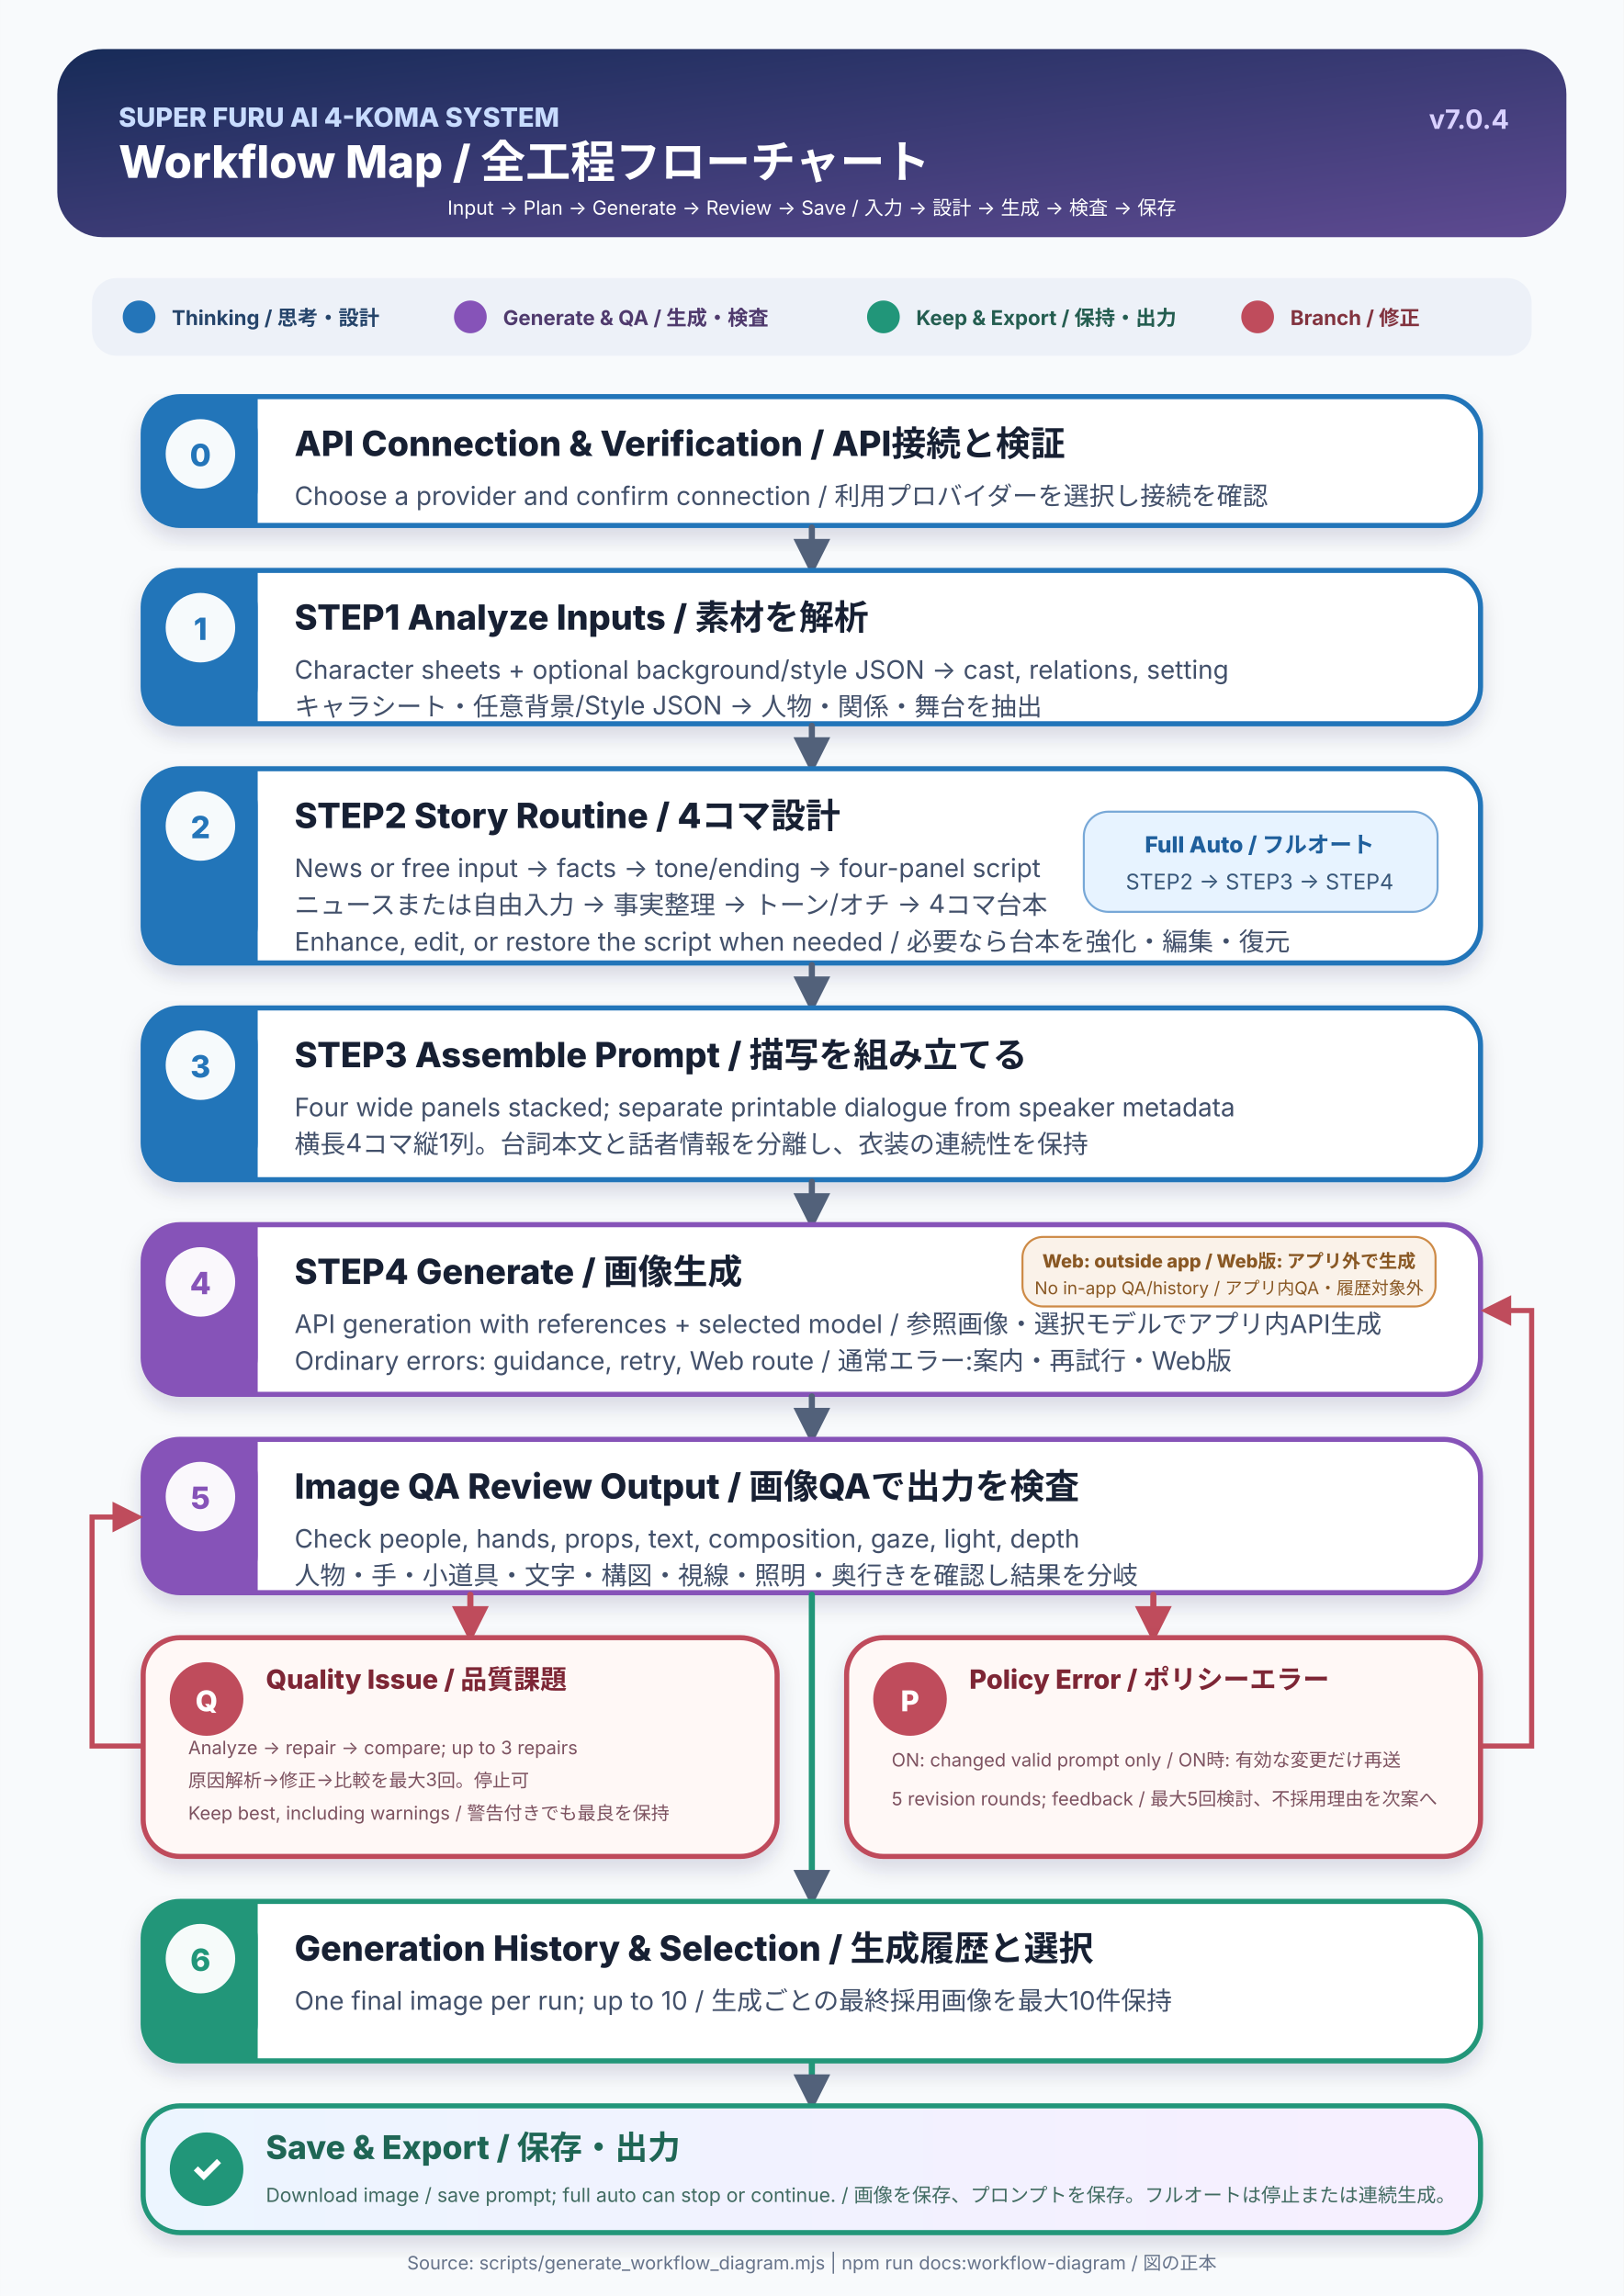
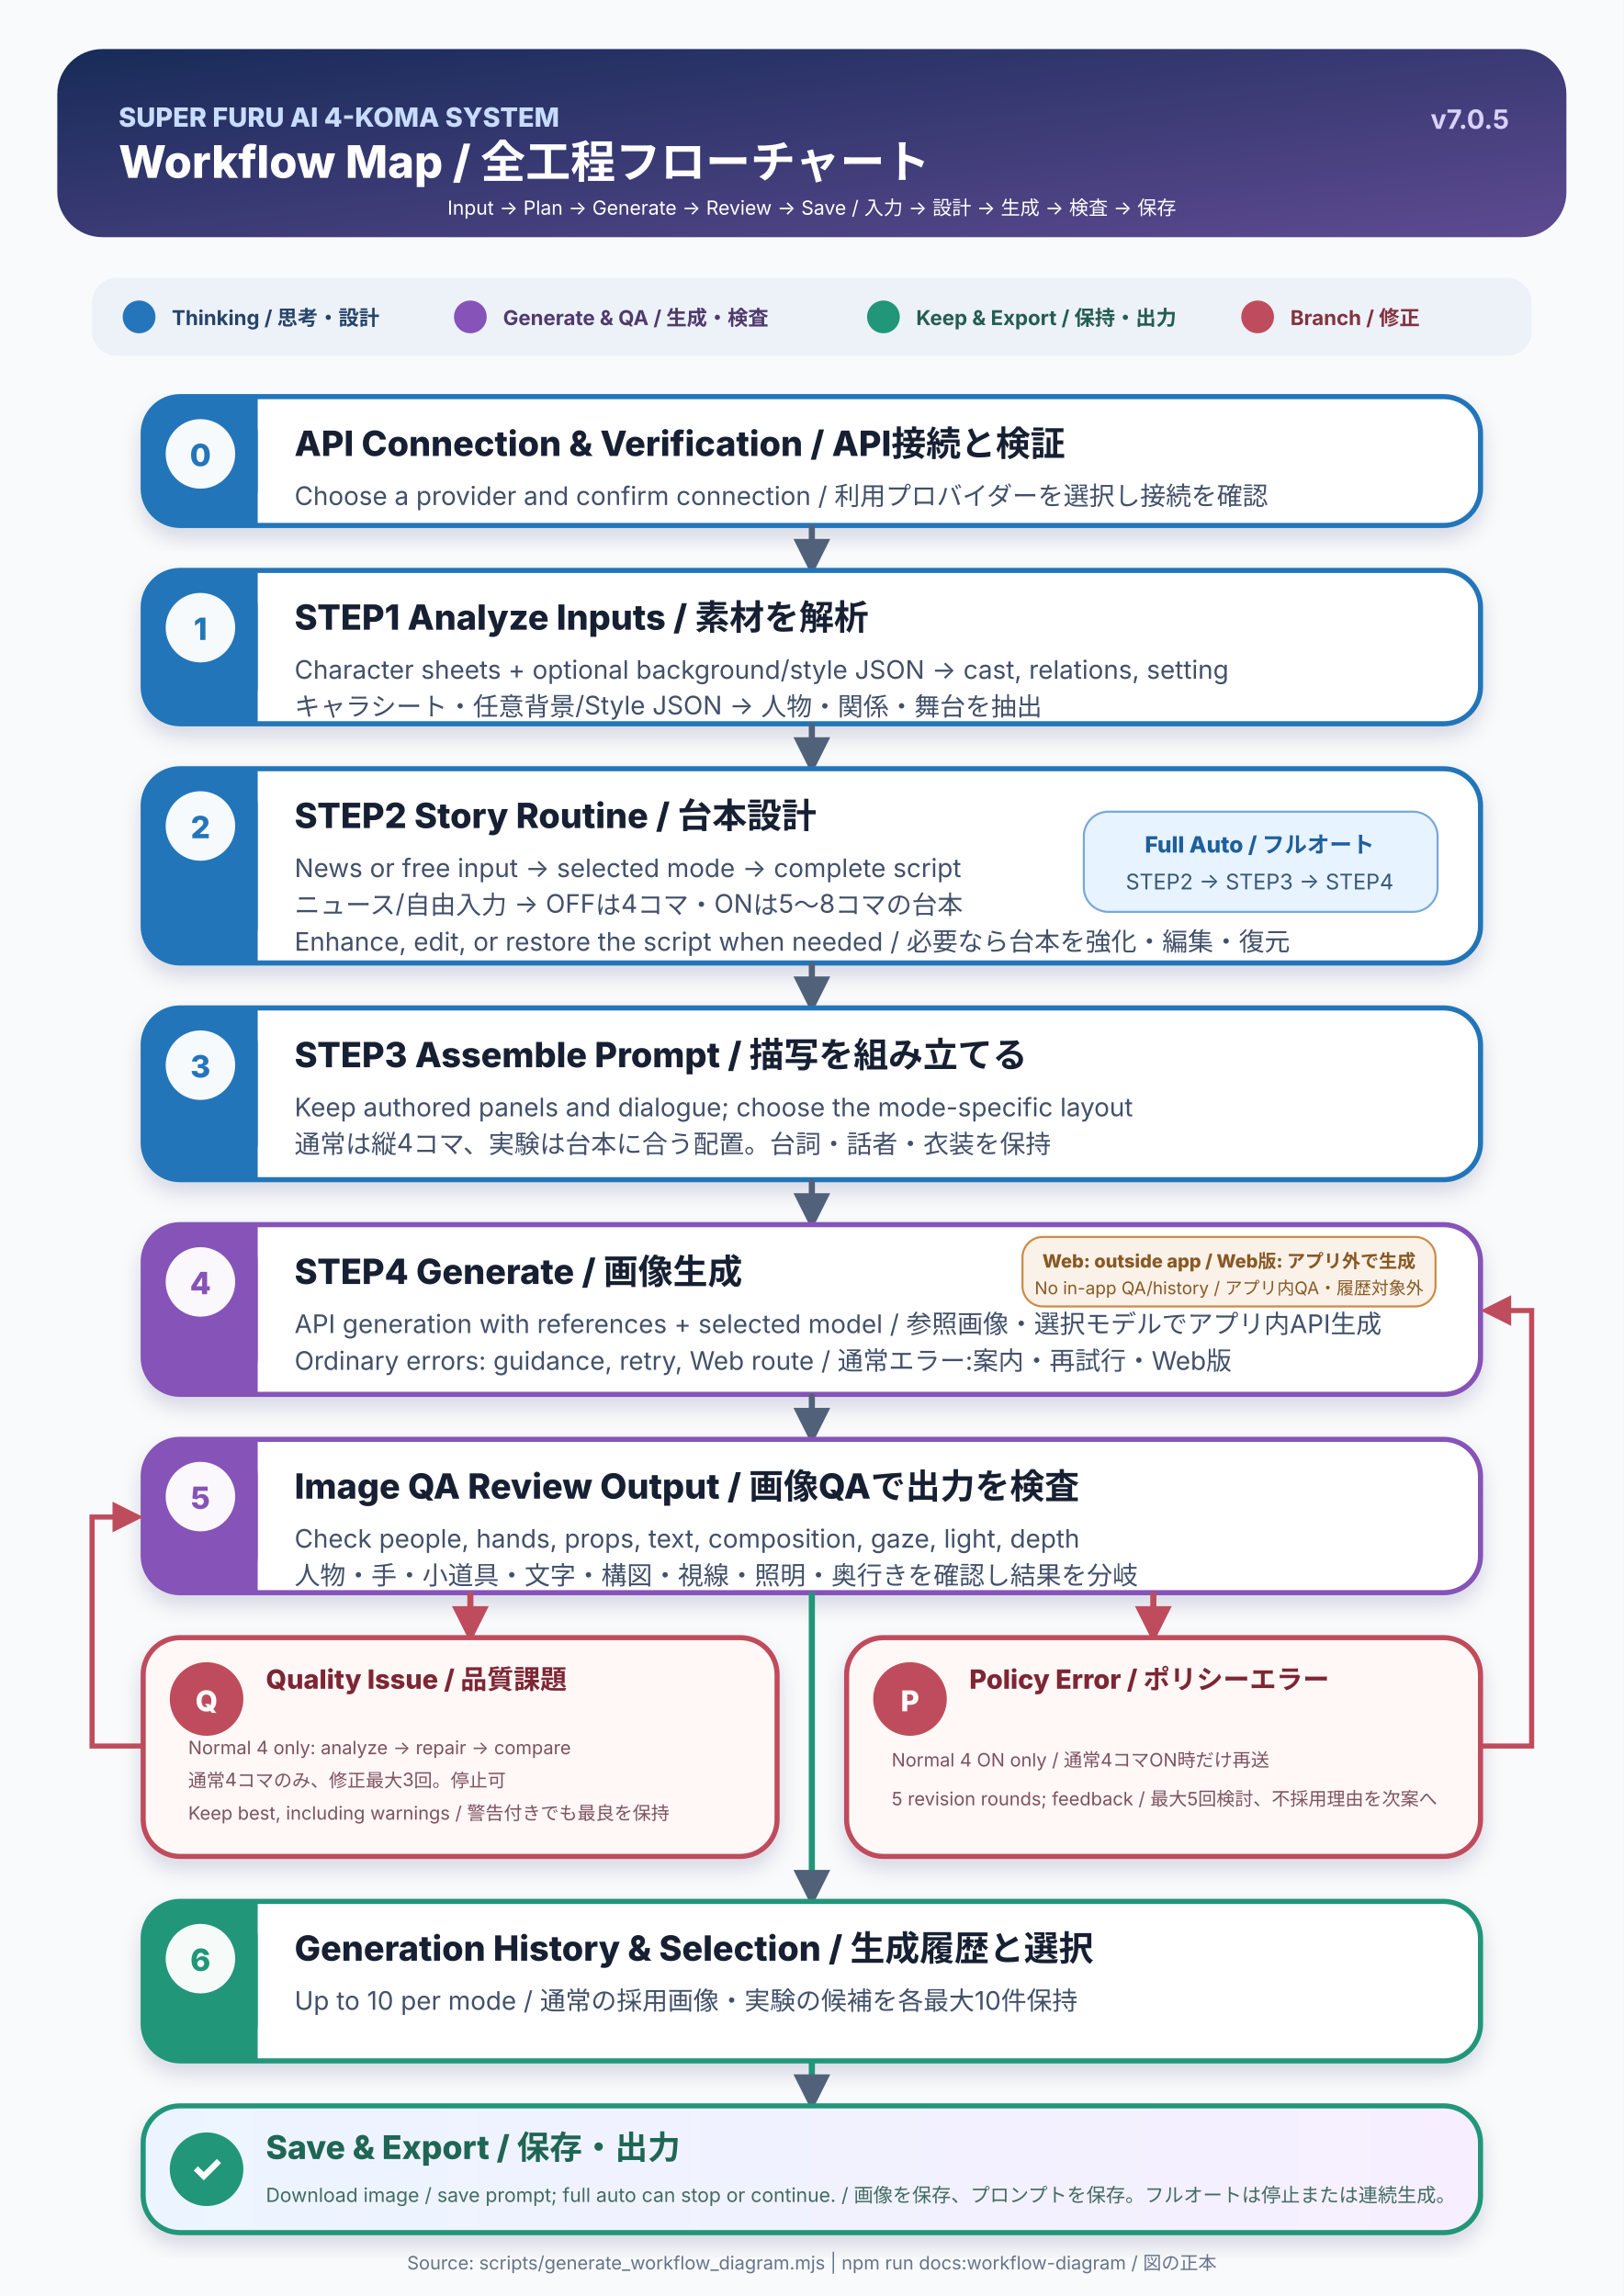
<svg xmlns="http://www.w3.org/2000/svg" width="210mm" height="297mm" viewBox="0 0 794 1123" role="img" aria-labelledby="title description">
  <defs>
    <linearGradient id="header" x1="0" x2="1" y1="0" y2="1">
      <stop stop-color="#172b58" />
      <stop offset="1" stop-color="#5e4a91" />
    </linearGradient>
    <linearGradient id="footer" x1="0" x2="1">
      <stop stop-color="#ecf5ff" />
      <stop offset="1" stop-color="#f7efff" />
    </linearGradient>
    <filter id="shadow" x="-10%" y="-10%" width="120%" height="130%">
      <feDropShadow dx="0" dy="5" stdDeviation="5" flood-color="#16223d" flood-opacity=".14" />
    </filter>
    <marker id="arrow-navy" viewBox="0 0 10 10" refX="8" refY="5" markerWidth="6" markerHeight="6" orient="auto">
      <path d="M 0 0 L 10 5 L 0 10 z" fill="#52617a" />
    </marker>
    <marker id="arrow-red" viewBox="0 0 10 10" refX="8" refY="5" markerWidth="6" markerHeight="6" orient="auto">
      <path d="M 0 0 L 10 5 L 0 10 z" fill="#bf4c5c" />
    </marker>
    <style>text { font-family: Inter, "Noto Sans JP", "Yu Gothic UI", sans-serif; }</style>
  </defs>
  <rect width="794" height="1123" fill="#f8fafc" />
  <rect x="28" y="24" width="738" height="92" rx="22" fill="url(#header)" />
  <text x="58" y="62" font-size="13" font-weight="800" fill="#c8dcff" text-anchor="start">SUPER FURU AI 4-KOMA SYSTEM</text>
  <text x="58" y="87" font-size="22" font-weight="800" fill="#ffffff" text-anchor="start">Workflow Map / 全工程フローチャート</text>
-   <text x="738" y="63" font-size="13" font-weight="700" fill="#d9d1ff" text-anchor="end">v7.0.4</text>
+   <text x="738" y="63" font-size="13" font-weight="700" fill="#d9d1ff" text-anchor="end">v7.0.5</text>
  <text x="397" y="105" font-size="9.5" font-weight="400" fill="#ffffff" text-anchor="middle">Input → Plan → Generate → Review → Save / 入力 → 設計 → 生成 → 検査 → 保存</text>
  <g>
    <rect x="45" y="136" width="704" height="38" rx="12" fill="#edf1f8" />
    <circle cx="68" cy="155" r="8" fill="#2475b9" />
    <text x="84" y="159" font-size="10" font-weight="700" fill="#25446a" text-anchor="start">Thinking / 思考・設計</text>
    <circle cx="230" cy="155" r="8" fill="#8653b8" />
    <text x="246" y="159" font-size="10" font-weight="700" fill="#4f3a6d" text-anchor="start">Generate &amp; QA / 生成・検査</text>
    <circle cx="432" cy="155" r="8" fill="#219679" />
    <text x="448" y="159" font-size="10" font-weight="700" fill="#245d50" text-anchor="start">Keep &amp; Export / 保持・出力</text>
    <circle cx="615" cy="155" r="8" fill="#bf4c5c" />
    <text x="631" y="159" font-size="10" font-weight="700" fill="#82333f" text-anchor="start">Branch / 修正</text>
  </g>
  <g filter="url(#shadow)">
    <rect x="70" y="194" width="654" height="63" rx="18" fill="#ffffff" stroke="#2475b9" stroke-width="2.5" />
    <rect x="70" y="194" width="56" height="63" rx="18" fill="#2475b9" />
    <rect x="108" y="194" width="18" height="63" fill="#2475b9" />
  </g>
  <circle cx="98" cy="222" r="17" fill="#ffffff" fill-opacity=".96" />
  <text x="98" y="228" font-size="15" font-weight="800" fill="#2475b9" text-anchor="middle">0</text>
  <text x="144" y="223" font-size="17" font-weight="800" fill="#172033" text-anchor="start">API Connection &amp; Verification / API接続と検証</text>
  <text x="144" y="247" font-size="12.5" font-weight="400" fill="#42506a" text-anchor="start">Choose a provider and confirm connection / 利用プロバイダーを選択し接続を確認</text>
  <path d="M 397 258 L 397 278" fill="none" stroke="#52617a" stroke-width="3" stroke-linecap="round" marker-end="url(#arrow-navy)" />
  <g filter="url(#shadow)">
    <rect x="70" y="279" width="654" height="75" rx="18" fill="#ffffff" stroke="#2475b9" stroke-width="2.5" />
    <rect x="70" y="279" width="56" height="75" rx="18" fill="#2475b9" />
    <rect x="108" y="279" width="18" height="75" fill="#2475b9" />
  </g>
  <circle cx="98" cy="307" r="17" fill="#ffffff" fill-opacity=".96" />
  <text x="98" y="313" font-size="15" font-weight="800" fill="#2475b9" text-anchor="middle">1</text>
  <text x="144" y="308" font-size="17" font-weight="800" fill="#172033" text-anchor="start">STEP1 Analyze Inputs / 素材を解析</text>
  <text x="144" y="332" font-size="12.5" font-weight="400" fill="#42506a" text-anchor="start">Character sheets + optional background/style JSON → cast, relations, setting</text>
  <text x="144" y="350" font-size="12.5" font-weight="400" fill="#42506a" text-anchor="start">キャラシート・任意背景/Style JSON → 人物・関係・舞台を抽出</text>
  <path d="M 397 355 L 397 375" fill="none" stroke="#52617a" stroke-width="3" stroke-linecap="round" marker-end="url(#arrow-navy)" />
  <g filter="url(#shadow)">
    <rect x="70" y="376" width="654" height="95" rx="18" fill="#ffffff" stroke="#2475b9" stroke-width="2.5" />
    <rect x="70" y="376" width="56" height="95" rx="18" fill="#2475b9" />
    <rect x="108" y="376" width="18" height="95" fill="#2475b9" />
  </g>
  <circle cx="98" cy="404" r="17" fill="#ffffff" fill-opacity=".96" />
  <text x="98" y="410" font-size="15" font-weight="800" fill="#2475b9" text-anchor="middle">2</text>
-   <text x="144" y="405" font-size="17" font-weight="800" fill="#172033" text-anchor="start">STEP2 Story Routine / 4コマ設計</text>
-   <text x="144" y="429" font-size="12.5" font-weight="400" fill="#42506a" text-anchor="start">News or free input → facts → tone/ending → four-panel script</text>
-   <text x="144" y="447" font-size="12.5" font-weight="400" fill="#42506a" text-anchor="start">ニュースまたは自由入力 → 事実整理 → トーン/オチ → 4コマ台本</text>
+   <text x="144" y="405" font-size="17" font-weight="800" fill="#172033" text-anchor="start">STEP2 Story Routine / 台本設計</text>
+   <text x="144" y="429" font-size="12.5" font-weight="400" fill="#42506a" text-anchor="start">News or free input → selected mode → complete script</text>
+   <text x="144" y="447" font-size="12.5" font-weight="400" fill="#42506a" text-anchor="start">ニュース/自由入力 → OFFは4コマ・ONは5〜8コマの台本</text>
  <text x="144" y="465" font-size="12.5" font-weight="400" fill="#42506a" text-anchor="start">Enhance, edit, or restore the script when needed / 必要なら台本を強化・編集・復元</text>
  <rect x="530" y="397" width="173" height="49" rx="12" fill="#e7f3ff" stroke="#78a8d7" />
  <text x="616" y="417" font-size="11" font-weight="800" fill="#1f5f9c" text-anchor="middle">Full Auto / フルオート</text>
  <text x="616" y="435" font-size="10.5" font-weight="400" fill="#385779" text-anchor="middle">STEP2 → STEP3 → STEP4</text>
  <path d="M 397 472 L 397 492" fill="none" stroke="#52617a" stroke-width="3" stroke-linecap="round" marker-end="url(#arrow-navy)" />
  <g filter="url(#shadow)">
    <rect x="70" y="493" width="654" height="84" rx="18" fill="#ffffff" stroke="#2475b9" stroke-width="2.5" />
    <rect x="70" y="493" width="56" height="84" rx="18" fill="#2475b9" />
    <rect x="108" y="493" width="18" height="84" fill="#2475b9" />
  </g>
  <circle cx="98" cy="521" r="17" fill="#ffffff" fill-opacity=".96" />
  <text x="98" y="527" font-size="15" font-weight="800" fill="#2475b9" text-anchor="middle">3</text>
  <text x="144" y="522" font-size="17" font-weight="800" fill="#172033" text-anchor="start">STEP3 Assemble Prompt / 描写を組み立てる</text>
-   <text x="144" y="546" font-size="12.5" font-weight="400" fill="#42506a" text-anchor="start">Four wide panels stacked; separate printable dialogue from speaker metadata</text>
-   <text x="144" y="564" font-size="12.5" font-weight="400" fill="#42506a" text-anchor="start">横長4コマ縦1列。台詞本文と話者情報を分離し、衣装の連続性を保持</text>
+   <text x="144" y="546" font-size="12.5" font-weight="400" fill="#42506a" text-anchor="start">Keep authored panels and dialogue; choose the mode-specific layout</text>
+   <text x="144" y="564" font-size="12.5" font-weight="400" fill="#42506a" text-anchor="start">通常は縦4コマ、実験は台本に合う配置。台詞・話者・衣装を保持</text>
  <path d="M 397 578 L 397 598" fill="none" stroke="#52617a" stroke-width="3" stroke-linecap="round" marker-end="url(#arrow-navy)" />
  <g filter="url(#shadow)">
    <rect x="70" y="599" width="654" height="83" rx="18" fill="#ffffff" stroke="#8653b8" stroke-width="2.5" />
    <rect x="70" y="599" width="56" height="83" rx="18" fill="#8653b8" />
    <rect x="108" y="599" width="18" height="83" fill="#8653b8" />
  </g>
  <circle cx="98" cy="627" r="17" fill="#ffffff" fill-opacity=".96" />
  <text x="98" y="633" font-size="15" font-weight="800" fill="#8653b8" text-anchor="middle">4</text>
  <text x="144" y="628" font-size="17" font-weight="800" fill="#172033" text-anchor="start">STEP4 Generate / 画像生成</text>
  <text x="144" y="652" font-size="12.5" font-weight="400" fill="#42506a" text-anchor="start">API generation with references + selected model / 参照画像・選択モデルでアプリ内API生成</text>
  <text x="144" y="670" font-size="12.5" font-weight="400" fill="#42506a" text-anchor="start">Ordinary errors: guidance, retry, Web route / 通常エラー:案内・再試行・Web版</text>
  <rect x="500" y="605" width="202" height="34" rx="10" fill="#faf2e9" stroke="#cd8a46" />
  <text x="601" y="620" font-size="9" font-weight="800" fill="#895824" text-anchor="middle">Web: outside app / Web版: アプリ外で生成</text>
  <text x="601" y="633" font-size="8.5" font-weight="400" fill="#895824" text-anchor="middle">No in-app QA/history / アプリ内QA・履歴対象外</text>
  <path d="M 397 683 L 397 703" fill="none" stroke="#52617a" stroke-width="3" stroke-linecap="round" marker-end="url(#arrow-navy)" />
  <g filter="url(#shadow)">
    <rect x="70" y="704" width="654" height="75" rx="18" fill="#ffffff" stroke="#8653b8" stroke-width="2.5" />
    <rect x="70" y="704" width="56" height="75" rx="18" fill="#8653b8" />
    <rect x="108" y="704" width="18" height="75" fill="#8653b8" />
  </g>
  <circle cx="98" cy="732" r="17" fill="#ffffff" fill-opacity=".96" />
  <text x="98" y="738" font-size="15" font-weight="800" fill="#8653b8" text-anchor="middle">5</text>
  <text x="144" y="733" font-size="17" font-weight="800" fill="#172033" text-anchor="start">Image QA Review Output / 画像QAで出力を検査</text>
  <text x="144" y="757" font-size="12.5" font-weight="400" fill="#42506a" text-anchor="start">Check people, hands, props, text, composition, gaze, light, depth</text>
  <text x="144" y="775" font-size="12.5" font-weight="400" fill="#42506a" text-anchor="start">人物・手・小道具・文字・構図・視線・照明・奥行きを確認し結果を分岐</text>
  <path d="M 230 780 L 230 800" fill="none" stroke="#bf4c5c" stroke-width="3" stroke-linecap="round" marker-end="url(#arrow-red)" />
  <path d="M 564 780 L 564 800" fill="none" stroke="#bf4c5c" stroke-width="3" stroke-linecap="round" marker-end="url(#arrow-red)" />
  <g filter="url(#shadow)">
    <rect x="70" y="801" width="310" height="107" rx="18" fill="#fff8f6" stroke="#bf4c5c" stroke-width="2.5" />
  </g>
  <circle cx="101" cy="831" r="18" fill="#bf4c5c" />
  <text x="101" y="837" font-size="14" font-weight="800" fill="#fff" text-anchor="middle">Q</text>
  <text x="130" y="826" font-size="13" font-weight="800" fill="#7d2635" text-anchor="start">Quality Issue / 品質課題</text>
-   <text x="92" y="858" font-size="9" font-weight="400" fill="#7d5260" text-anchor="start">Analyze → repair → compare; up to 3 repairs</text>
-   <text x="92" y="874" font-size="9" font-weight="400" fill="#7d5260" text-anchor="start">原因解析→修正→比較を最大3回。停止可</text>
+   <text x="92" y="858" font-size="9" font-weight="400" fill="#7d5260" text-anchor="start">Normal 4 only: analyze → repair → compare</text>
+   <text x="92" y="874" font-size="9" font-weight="400" fill="#7d5260" text-anchor="start">通常4コマのみ、修正最大3回。停止可</text>
  <text x="92" y="890" font-size="9" font-weight="400" fill="#7d5260" text-anchor="start">Keep best, including warnings / 警告付きでも最良を保持</text>
  <path d="M 70 854 H 45 V 742 H 67" fill="none" stroke="#bf4c5c" stroke-width="2.5" marker-end="url(#arrow-red)" />
  <g filter="url(#shadow)">
    <rect x="414" y="801" width="310" height="107" rx="18" fill="#fff8f6" stroke="#bf4c5c" stroke-width="2.5" />
  </g>
  <circle cx="445" cy="831" r="18" fill="#bf4c5c" />
  <text x="445" y="837" font-size="14" font-weight="800" fill="#fff" text-anchor="middle">P</text>
  <text x="474" y="826" font-size="13" font-weight="800" fill="#7d2635" text-anchor="start">Policy Error / ポリシーエラー</text>
-   <text x="436" y="864" font-size="9" font-weight="400" fill="#7d5260" text-anchor="start">ON: changed valid prompt only / ON時: 有効な変更だけ再送</text>
+   <text x="436" y="864" font-size="9" font-weight="400" fill="#7d5260" text-anchor="start">Normal 4 ON only / 通常4コマON時だけ再送</text>
  <text x="436" y="883" font-size="9" font-weight="400" fill="#7d5260" text-anchor="start">5 revision rounds; feedback / 最大5回検討、不採用理由を次案へ</text>
  <path d="M 724 854 H 749 V 641 H 727" fill="none" stroke="#bf4c5c" stroke-width="2.5" marker-end="url(#arrow-red)" />
  <path d="M 397 780 L 397 929" fill="none" stroke="#219679" stroke-width="3" stroke-linecap="round" marker-end="url(#arrow-navy)" />
  <g filter="url(#shadow)">
    <rect x="70" y="930" width="654" height="78" rx="18" fill="#ffffff" stroke="#219679" stroke-width="2.5" />
    <rect x="70" y="930" width="56" height="78" rx="18" fill="#219679" />
    <rect x="108" y="930" width="18" height="78" fill="#219679" />
  </g>
  <circle cx="98" cy="958" r="17" fill="#ffffff" fill-opacity=".96" />
  <text x="98" y="964" font-size="15" font-weight="800" fill="#219679" text-anchor="middle">6</text>
  <text x="144" y="959" font-size="17" font-weight="800" fill="#172033" text-anchor="start">Generation History &amp; Selection / 生成履歴と選択</text>
-   <text x="144" y="983" font-size="12.5" font-weight="400" fill="#42506a" text-anchor="start">One final image per run; up to 10 / 生成ごとの最終採用画像を最大10件保持</text>
+   <text x="144" y="983" font-size="12.5" font-weight="400" fill="#42506a" text-anchor="start">Up to 10 per mode / 通常の採用画像・実験の候補を各最大10件保持</text>
  <path d="M 397 1009 L 397 1029" fill="none" stroke="#219679" stroke-width="3" stroke-linecap="round" marker-end="url(#arrow-navy)" />
  <g filter="url(#shadow)">
    <rect x="70" y="1030" width="654" height="62" rx="18" fill="url(#footer)" stroke="#219679" stroke-width="2.5" />
  </g>
  <circle cx="101" cy="1061" r="18" fill="#219679" />
  <text x="101" y="1067" font-size="18" font-weight="800" fill="#fff" text-anchor="middle">✓</text>
  <text x="130" y="1056" font-size="16" font-weight="800" fill="#1f6655" text-anchor="start">Save &amp; Export / 保存・出力</text>
  <text x="130" y="1077" font-size="9.5" font-weight="400" fill="#416b61" text-anchor="start">Download image / save prompt; full auto can stop or continue. / 画像を保存、プロンプトを保存。フルオートは停止または連続生成。</text>
  <text x="397" y="1110" font-size="9" font-weight="400" fill="#66738a" text-anchor="middle">Source: scripts/generate_workflow_diagram.mjs  |  npm run docs:workflow-diagram / 図の正本</text>
</svg>
